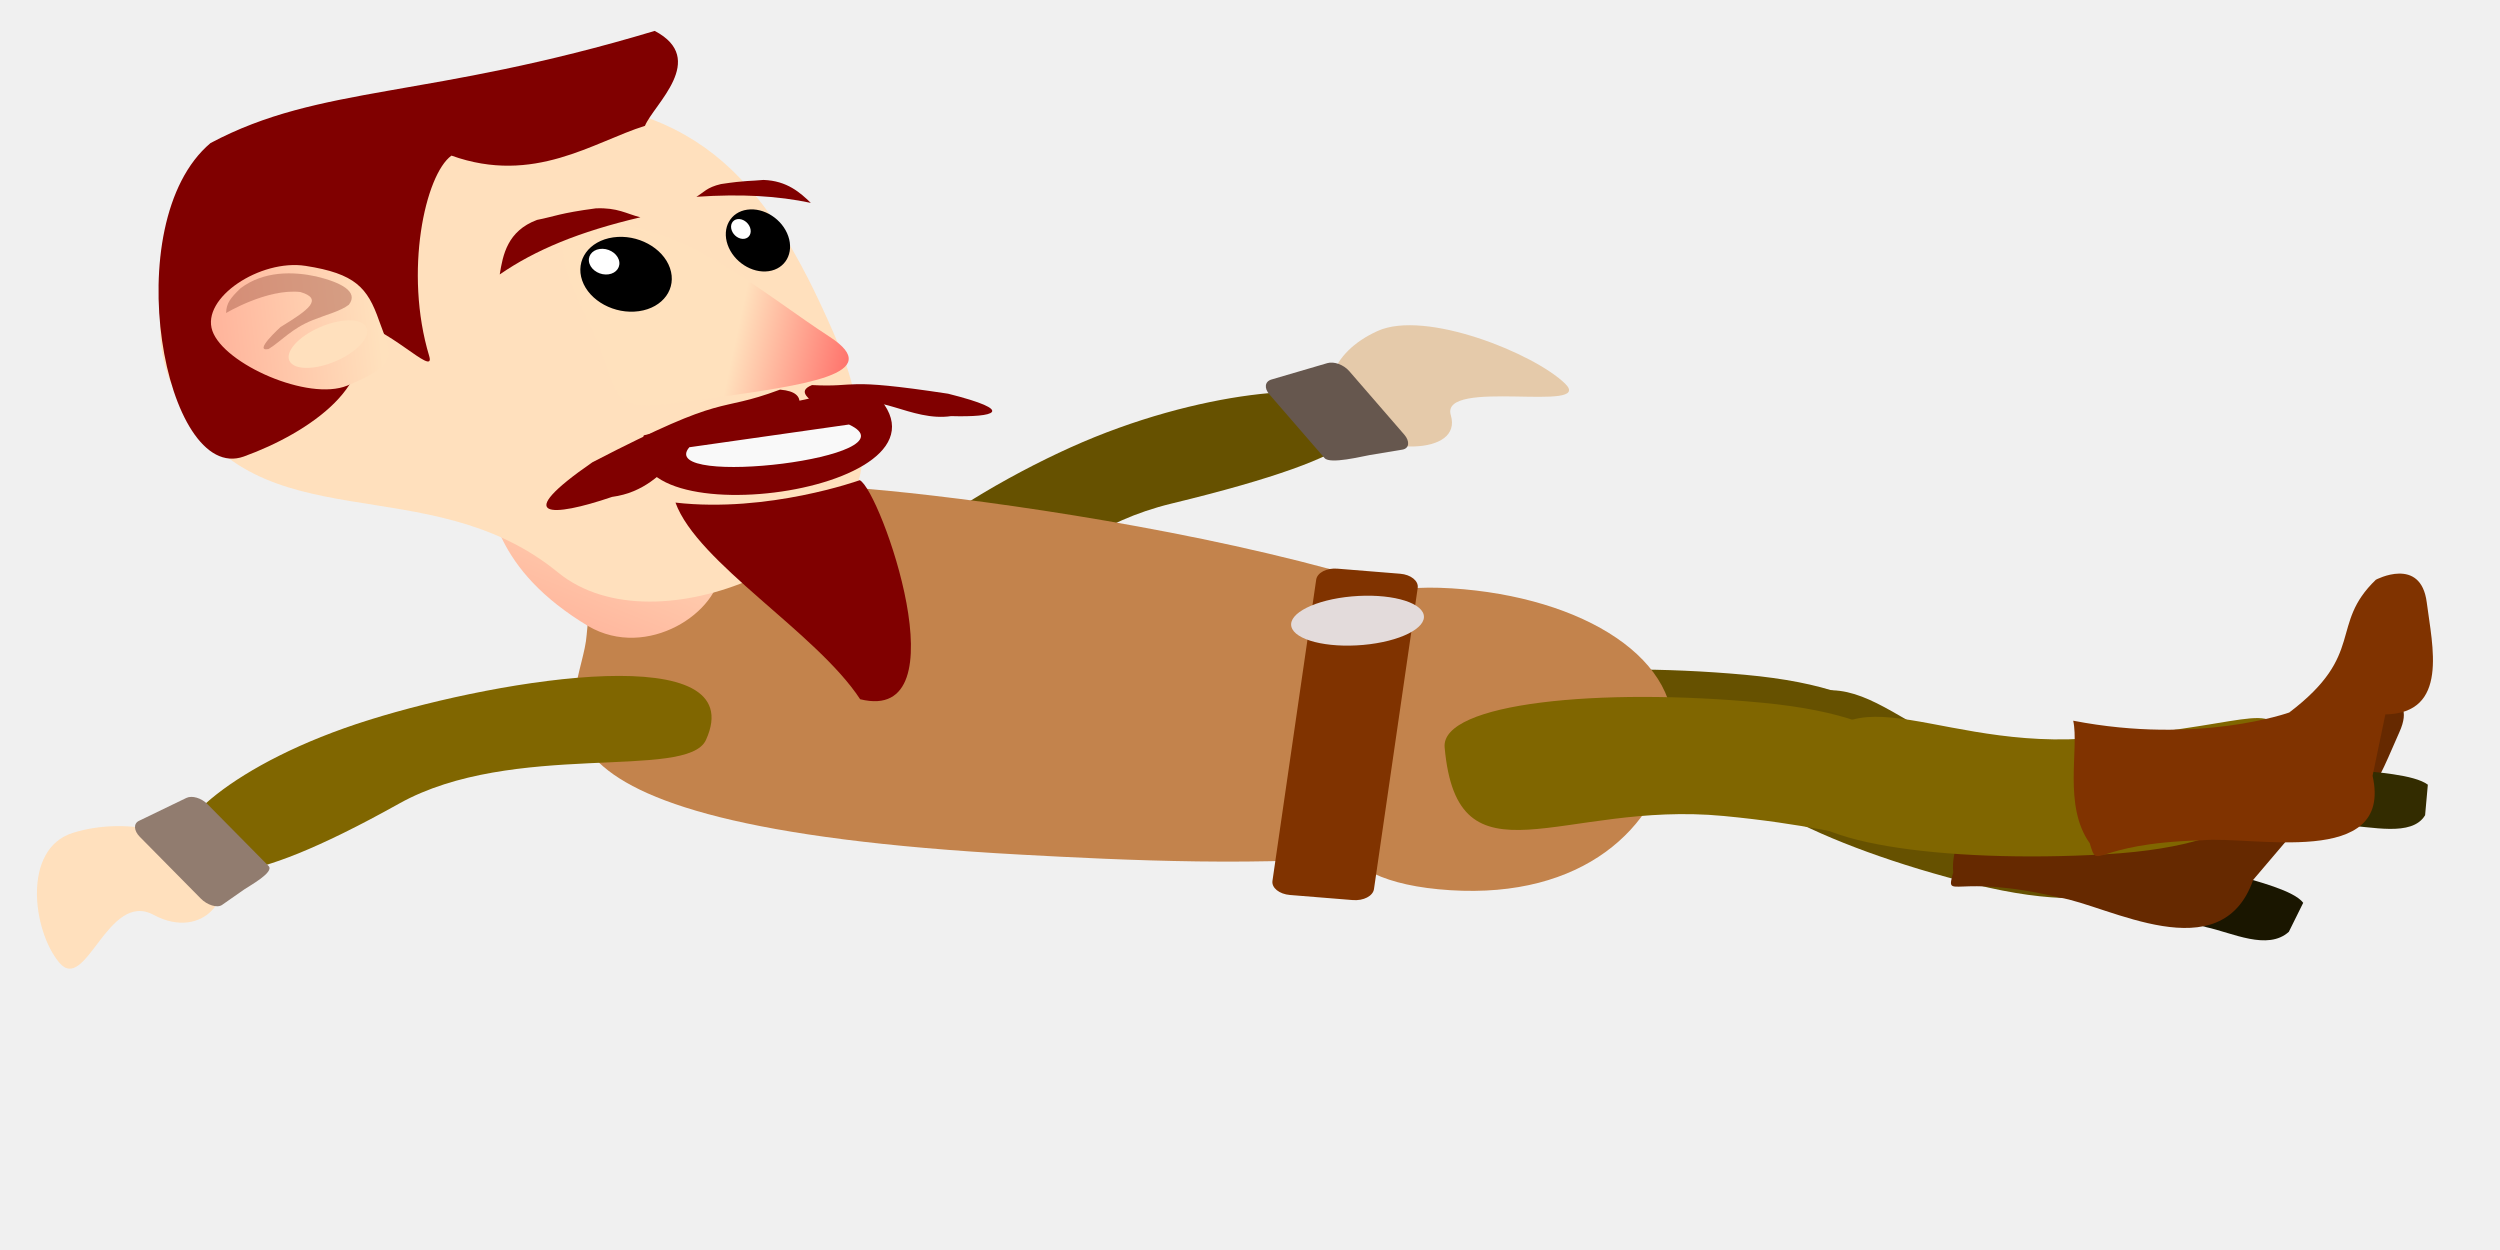
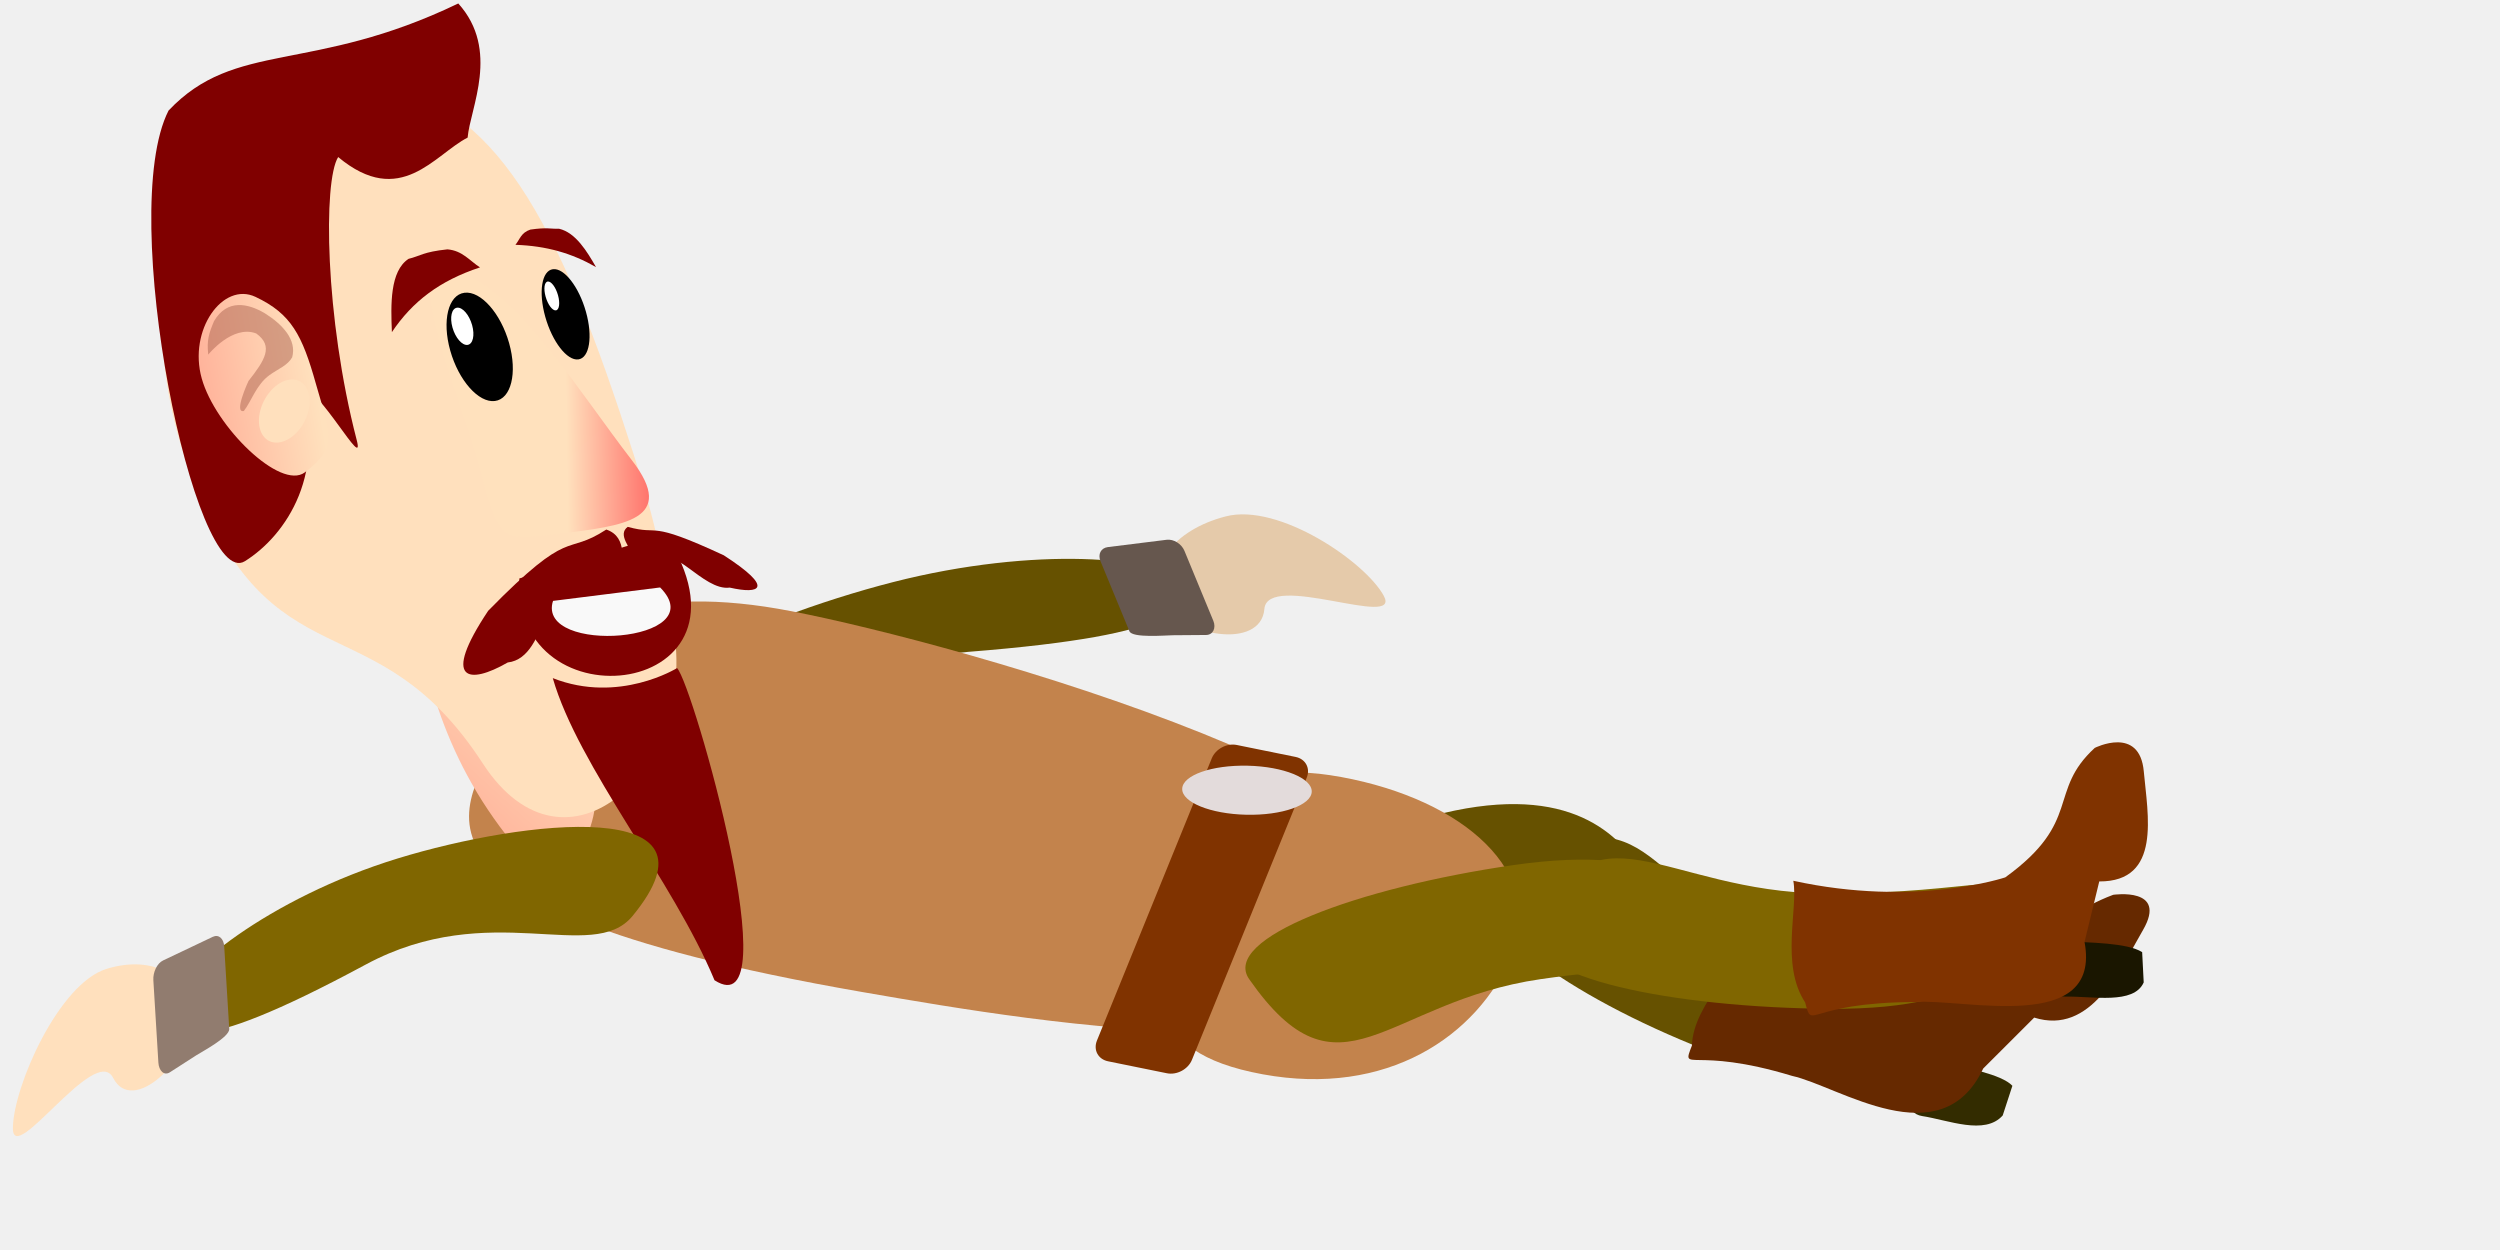
<svg xmlns="http://www.w3.org/2000/svg" xmlns:xlink="http://www.w3.org/1999/xlink" width="128" height="64" viewBox="0 0 128 64" id="svg3343" version="1.1">
  <defs id="defs3345">
    <linearGradient id="linearGradient4258">
      <stop id="stop4262" offset="0" style="stop-color:#ff5354;stop-opacity:1" />
      <stop id="stop4260" offset="1" style="stop-color:#ffe1bd;stop-opacity:1;" />
    </linearGradient>
-     <linearGradient xlink:href="#linearGradient4258" id="linearGradient4189-2-2" x1="3.815" y1="940.155" x2="82.249" y2="891.372" gradientUnits="userSpaceOnUse" gradientTransform="matrix(0.9437964,0,0,0.5710267,148.7519,371.1583)" />
-     <linearGradient xlink:href="#linearGradient4258" id="linearGradient4264-1-3" x1="110.357" y1="872.184" x2="101.18" y2="866.562" gradientUnits="userSpaceOnUse" gradientTransform="matrix(1.07095,0,0,1.719602,124.9638,-629.3481)" />
-     <linearGradient xlink:href="#linearGradient4258" id="linearGradient4176-5-1" x1="20.937" y1="850.891" x2="63.875" y2="857.397" gradientUnits="userSpaceOnUse" />
    <linearGradient xlink:href="#linearGradient4258" id="linearGradient4600" x1="110.357" y1="872.184" x2="101.18" y2="866.562" gradientUnits="userSpaceOnUse" gradientTransform="matrix(1.07095,0,0,1.719602,124.9638,-629.3481)" />
+     <linearGradient xlink:href="#linearGradient4258" id="linearGradient4189-2" x1="3.815" y1="940.155" x2="82.249" y2="891.372" gradientUnits="userSpaceOnUse" gradientTransform="matrix(0.9437964,0,0,0.5710267,148.7519,371.1583)" />
+     <linearGradient xlink:href="#linearGradient4258" id="linearGradient4264-1" x1="110.357" y1="872.184" x2="101.18" y2="866.562" gradientUnits="userSpaceOnUse" gradientTransform="matrix(1.07095,0,0,1.719602,124.9638,-629.3481)" />
+     <linearGradient xlink:href="#linearGradient4258" id="linearGradient4176-5" x1="20.937" y1="850.891" x2="63.875" y2="857.397" gradientUnits="userSpaceOnUse" />
  </defs>
  <g id="layer1" transform="translate(0,-988.3621)">
-     <g transform="matrix(0.1717576,-0.3838142,0.5902778,0.116026,-502.2757,944.8214)" id="g4278-8-5">
-       <path id="path4213-2-4" d="m 71.318,1001.452 c -0.963,13.53 6.158,16.14 11.95,16.502 5.792,0.362 1.978,-2.651 2.941,-16.182 0.963,-13.53 14.134,-19.145 -3.607,-24.528 -5.524,-1.676 -10.322,10.677 -11.285,24.208 z" style="fill:#665100;fill-opacity:1;stroke:none" />
-       <path style="fill:#665100;fill-opacity:1;stroke:none" d="m 91.477,975.629 c 2.095,13.417 -4.785,16.544 -10.528,17.332 -5.743,0.788 -2.195,-2.497 -4.29,-15.915 -2.095,-13.417 -15.696,-18.044 1.537,-24.718 5.367,-2.078 11.186,9.883 13.281,23.301 z" id="path4211-2-3" />
-       <path style="fill:#1a1600;fill-opacity:1;stroke:none" d="m 73.297,1020.153 3.905,0.111 c 0.891,0.025 1.683,0.651 1.571,1.388 -0.274,2.239 -0.524,5.478 -1.798,6.642 l -3.905,-0.111 c -2.844,-1.016 -1.483,-4.464 -1.419,-6.734 0.021,-0.744 0.756,-1.323 1.647,-1.297 z" id="path4239-6-4" />
-       <path style="fill:#662900;fill-opacity:1;stroke:none" d="m 87.319,1017.282 c 6.803,7.008 10.812,4.228 16.191,8.62 0,0 2.686,3.989 -3.294,3.97 -5.564,-0.017 -14.283,0.65 -13.917,-4.654 l -7.707,-1.731 c -12.051,0.728 -6.615,-10.702 -6.845,-14.84 0.53,-9.343 -3.27,-8.928 0.53,-9.343 5,-1.817 12.158,0.176 15.721,-0.034 -4.106,10.165 -0.678,18.011 -0.678,18.011 z" id="path4241-5-4" />
+     <g id="g4686" transform="matrix(0.8439034,-0.8262915,1.238028,0.5632428,-1229.299,486.0971)">
+       <path style="fill:#332c00;fill-opacity:1;stroke:none" d="m 37.279,1046.556 1.441,-0.582 c 0.329,-0.133 0.716,-0.028 0.791,0.262 0.253,0.87 0.671,2.106 0.39,2.739 l -1.441,0.582 c -1.197,0.078 -1.243,-1.411 -1.577,-2.259 -0.109,-0.278 0.067,-0.609 0.396,-0.741 z" id="path4439" />
+       <path id="path4441" d="m 39.298,1024.278 c 4.695,2.686 3.974,5.636 2.804,7.643 -1.169,2.008 -1.318,0.069 -6.013,-2.617 -4.695,-2.686 -9.486,0.449 -7.319,-6.65 0.675,-2.211 5.833,-1.062 10.528,1.624 z" style="fill:#665100;fill-opacity:1;stroke:none" />
+       <path style="fill:#665100;fill-opacity:1;stroke:none" d="m 35.483,1038.761 c 0.267,5.447 3.199,6.144 5.499,6.008 2.3,-0.136 0.653,-1.154 0.386,-6.601 -0.267,-5.447 4.656,-8.326 -2.594,-9.616 -2.258,-0.402 -3.558,4.761 -3.291,10.209 z" id="path4443" />
+       <path id="path4445" d="m 42.882,1044.424 c 3.265,2.12 4.563,0.664 7.04,1.89 0,0 1.4,1.315 -0.914,1.856 -2.153,0.504 -5.463,1.564 -5.802,-0.546 l -3.136,0.029 c -4.593,1.39 -3.526,-3.583 -3.99,-5.182 -0.641,-3.706 -2.073,-3.196 -0.641,-3.706 1.768,-1.17 4.716,-1.046 6.075,-1.455 -0.667,4.356 1.369,7.113 1.369,7.113 z" style="fill:#662900;fill-opacity:1;stroke:none" />
    </g>
-     <g id="g4268-1-3" transform="matrix(0.13646,-0.3961872,0.6529839,0.09647095,-546.2022,964.2177)">
-       <g id="g4273-9-3" transform="matrix(0.9959749,-0.08484858,0.09468647,0.9959749,-81.61517,8.595538)">
-         <path id="path4210-5-7" d="m 90.886,911.223 c 8.746,15.286 12.129,14.118 14.594,12.099 2.465,-2.019 -0.045,-11.754 -8.694,-20.611 -8.648,-8.857 -25.965,-20.517 -26.762,-7.791 -0.323,5.157 14.84,5.778 20.862,16.303 z" style="fill:#665100;fill-opacity:1;stroke:none" />
-         <path id="path4212-2-3" d="m 105.008,931.065 c 4.58,-1.415 1.797,10.979 5.21,8.184 3.413,-2.796 7.724,-11.708 4.502,-15.007 -3.222,-3.3 -8.6,-3.708 -12.013,-0.912 -3.413,2.796 -2.683,9.276 2.302,7.736 z" style="fill:#e5caaa;fill-opacity:1;stroke:none" />
-         <path id="path4214-8-1" d="m 105.596,916.993 -7.345,5.151 c -0.73,0.512 0.645,2.835 0.873,3.362 l 1.043,2.407 c 0.228,0.527 1.155,0.438 1.886,-0.074 l 7.345,-5.151 c 0.73,-0.512 1.065,-1.303 0.75,-1.774 l -2.667,-3.995 c -0.314,-0.471 -1.155,-0.438 -1.886,0.074 z" style="fill:#66574e;fill-opacity:1;stroke:none" />
+     <g id="g4268-1" transform="matrix(0.2229188,-0.3775182,0.6054724,0.1581805,-522.4072,911.9105)">
+       <g id="g4273-9">
+         <path id="path4210-5" d="m 90.886,911.223 c 8.746,15.286 12.129,14.118 14.594,12.099 2.465,-2.019 -0.045,-11.754 -8.694,-20.611 -8.648,-8.857 -25.965,-20.517 -26.762,-7.791 -0.323,5.157 14.84,5.778 20.862,16.303 z" style="fill:#665100;fill-opacity:1;stroke:none" />
+         <path id="path4212-2" d="m 105.008,931.065 c 4.58,-1.415 1.797,10.979 5.21,8.184 3.413,-2.796 7.724,-11.708 4.502,-15.007 -3.222,-3.3 -8.6,-3.708 -12.013,-0.912 -3.413,2.796 -2.683,9.276 2.302,7.736 z" style="fill:#e5caaa;fill-opacity:1;stroke:none" />
+         <path id="path4214-8" d="m 105.596,916.993 -7.345,5.151 c -0.73,0.512 0.645,2.835 0.873,3.362 l 1.043,2.407 c 0.228,0.527 1.155,0.438 1.886,-0.074 l 7.345,-5.151 c 0.73,-0.512 1.065,-1.303 0.75,-1.774 l -2.667,-3.995 c -0.314,-0.471 -1.155,-0.438 -1.886,0.074 z" style="fill:#66574e;fill-opacity:1;stroke:none" />
      </g>
    </g>
-     <g id="g4087" transform="matrix(-0.2632843,-0.9853521,1.521281,-0.1705325,-1483.746,1229.441)">
-       <path id="path4196-6-1" d="m 35.768,1030.373 c -1.167,4.235 -4.933,7.018 -9.115,5.836 -4.182,-1.182 -7.274,-4.28 -6.107,-8.515 1.167,-4.235 4.538,-3.735 8.72,-2.553 4.182,1.182 7.669,0.997 6.501,5.232 z" style="fill:#c3834c;fill-opacity:1;stroke:none" />
-       <path id="path4195-6-3" d="m 44.385,1011.124 c -1.197,4.652 -8.815,23.814 -16.431,22.861 -8.03,-1.004 -4.86,-13.577 -3.191,-19.989 4.633,-17.796 10.182,-13.033 13.55,-12.294 5.583,1.224 7.285,4.708 6.072,9.422 z" style="fill:#c3834c;fill-opacity:1;stroke:none" />
-       <rect transform="matrix(0.9650567,0.2620412,-0.2913439,0.9566184,0,0)" ry="0.646" y="980.938" x="318.313" height="3.393" width="16.782" id="rect4200-9-5" style="fill:#803300;fill-opacity:1;stroke:none" />
-       <ellipse transform="matrix(0.9997953,0.02023098,-0.0339802,0.9994225,-64.38919,9.03045)" cx="133.605" cy="1015.869" rx="1.256" ry="2.215" id="path4202-0-9" style="fill:#e3dbdb;fill-opacity:1;stroke:none" />
+     <path style="fill:#c3834c;fill-opacity:1;stroke:none" d="m 68.663,1028.144 c 6.345,1.167 10.515,4.933 8.744,9.115 -1.771,4.182 -6.413,7.274 -12.758,6.107 -6.345,-1.167 -5.597,-4.538 -3.826,-8.72 1.771,-4.182 1.494,-7.669 7.839,-6.501 z" id="path4196-6" />
+     <path style="fill:#c3834c;fill-opacity:1;stroke:none" d="m 39.821,1019.528 c 6.97,1.197 35.68,8.815 34.252,16.431 -1.505,8.03 -20.342,4.861 -29.949,3.191 -26.663,-4.633 -19.527,-10.182 -18.42,-13.55 1.834,-5.583 7.054,-7.285 14.117,-6.072 z" id="path4195-6" />
+     <rect style="fill:#803300;fill-opacity:1;stroke:none" id="rect4200-9" width="17.485" height="4.963" x="-1028.209" y="452.342" ry="0.945" transform="matrix(0.3768388,-0.9262788,0.9799599,0.199195,0,0)" />
+     <g id="g4762" transform="matrix(0.4020041,-0.05044622,0.1614457,0.5747719,-203.7582,527.6496)">
+       <path id="rect4180-4" d="m 208.616,872.315 c 5.408,-5.714 9.854,-5.403 17.762,-1.327 l -1.316,19.503 c -1.314,5.459 -8.614,10.216 -12.442,4.895 -6.029,-8.704 -4.735,-16.526 -4.004,-23.072 z" style="fill:url(#linearGradient4189-2);fill-opacity:1;stroke:none" />
+       <path id="path3351-7" d="m 240.673,859.518 c 0.793,11.025 0.149,11.619 -0.838,18.848 -1.699,12.445 -22.338,21.736 -28.165,9.783 -7.571,-15.529 -23.469,-8.61 -25.929,-27.943 -2.606,-20.477 18.328,-34.867 33.467,-32.381 15.139,2.486 19.985,11.104 21.465,31.693 z" style="fill:#ffe0bd;fill-opacity:1;fill-rule:evenodd;stroke:none" />
+       <path id="path4163-6" d="m 240.473,863.642 c 3.636,5.686 -3.364,5.56 -11.341,5.56 -8.16,0 -7.648,-0.011 -7.648,-7.288 -1e-5,-7.276 -2.946,-19.325 4.787,-16.082 6.248,2.62 10.185,11.53 14.201,17.81 z" style="fill:url(#linearGradient4264-1);fill-opacity:1;stroke:none" />
+       <g transform="matrix(1,0,0,0.84375,141.9286,134.7407)" id="g4290-7">
+         <ellipse style="fill:#000000;fill-opacity:1;stroke:none" id="path4268-4" cx="83.75" cy="850.398" rx="3.75" ry="5.714" />
+         <ellipse style="fill:#ffffff;fill-opacity:1;stroke:none" id="path4270-9" cx="82.321" cy="848.076" rx="1.25" ry="1.964" />
+       </g>
+       <g transform="translate(143.3571,2.22321)" id="g4286-9">
+         <ellipse ry="4.018" rx="2.589" cy="848.166" cx="94.018" id="ellipse4278-7" style="fill:#000000;fill-opacity:1;stroke:none" />
+         <ellipse ry="1.285" rx="0.787" cy="846.437" cx="92.955" id="ellipse4280-8" style="fill:#ffffff;fill-opacity:1;stroke:none" />
+       </g>
+       <path id="rect4294-0" d="m 219.973,843.92 c 1.533,-0.116 2.026,-0.44 5.109,-0.396 1.811,0.274 2.334,1.219 3.38,1.904 -5.414,0.706 -9.488,2.202 -13.074,4.618 0.813,-2.389 1.858,-5.271 4.585,-6.126 z" style="fill:#800000;fill-opacity:1;stroke:none" />
+       <path style="fill:#800000;fill-opacity:1;stroke:none" d="m 239.54,842.958 c -1.073,-0.07 -1.417,-0.265 -3.574,-0.239 -1.267,0.165 -1.632,0.736 -2.364,1.149 3.787,0.426 6.637,1.328 9.145,2.786 -0.568,-1.441 -1.3,-3.179 -3.207,-3.695 z" id="path4297-0" />
+       <path id="rect4158-5" d="m 195.566,828.571 c 10.662,-5.36 18.847,-1.591 39.347,-6.088 3.564,4.462 -2.166,9.141 -3.487,11.644 -4.633,1.085 -10.718,5.422 -16.598,0.275 -2.677,1.897 -7.179,13.631 -7.498,24.553 -0.087,2.986 -2.764,-5.101 -5.267,-5.408 0.862,7.784 -6.705,12.853 -12.673,14.622 -7.223,2.141 -3.82,-31.309 6.175,-39.597 z" style="fill:#800000;fill-opacity:1;stroke:none" />
+       <g transform="translate(140.4117,-4.15358)" id="g4191-7">
+         <path style="fill:url(#linearGradient4176-5);fill-opacity:1;stroke:none" d="m 63.841,857.818 c 0,4.319 0.717,5.673 -4.433,7.514 -3.621,1.295 -9.428,-4.882 -9.428,-9.201 0,-4.319 5.952,-8.112 9.428,-6.44 3.828,1.841 4.433,3.808 4.433,8.127 z" id="path4166-9" />
+         <path style="fill:#ad6452;fill-opacity:0.509;fill-rule:evenodd;stroke:none" d="m 53.472,851.333 c 2.408,-1.79 4.803,-1.157 6.516,-0.132 1.807,1.153 3.045,2.638 1.85,4.091 -0.858,0.653 -2.06,0.824 -3.383,1.277 -1.965,0.673 -3.173,2.08 -4.414,2.816 -1.408,0.126 1.605,-2.53 1.605,-2.53 2.708,-1.6 4.331,-2.716 2.597,-4.002 -2.598,-1.047 -6.641,1.3 -6.641,1.3 0.312,-1.247 0.771,-1.776 1.87,-2.82 z" id="path4164-9" />
+         <ellipse style="fill:#ffe0bd;fill-opacity:1;stroke:none" id="path4177-4" cx="-324.368" cy="788.787" rx="3.944" ry="2.12" transform="matrix(0.8850078,-0.4655762,0.4387516,0.8986084,0,0)" />
+       </g>
+       <path id="rect4184-8" d="m 222.556,872.619 19.528,-2.214 c 7.353,15.211 -25.641,15.089 -19.528,2.214 z" style="fill:#800000;fill-opacity:1;stroke:none" />
+       <path style="fill:#f9f9f9;fill-opacity:1;stroke:none" d="m 225.92,874.913 c 4.548,0 9.096,0 13.644,0 4.819,5.335 -17.651,4.515 -13.644,0 z" id="path4187-8" />
+       <path id="rect4305-6" d="m 223.224,881.555 c 7.238,2.963 15.64,0.476 15.64,0.476 1.389,1.626 1.513,32.3 -6.182,27.268 -1.656,-9.047 -9.391,-19.864 -9.458,-27.744 z" style="fill:#800000;fill-opacity:1;stroke:none" />
+       <path id="rect4300-6" d="m 234.944,869.348 c -6.112,1.902 -4.002,-0.776 -17.34,5.716 -8.273,5.594 -4.937,6.166 0.62,4.658 5.468,0.059 7.75,-8.204 11.525,-5.096 3.358,-0.342 5.492,0.029 5.736,-0.978 0.005,-1.247 1.984,-3.388 -0.541,-4.3 z" style="fill:#800000;fill-opacity:1;stroke:none" />
+       <path style="fill:#800000;fill-opacity:1;stroke:none" d="m 237.671,869.348 c 3.821,1.161 2.501,-0.473 10.839,3.487 5.171,3.413 3.086,3.762 -0.387,2.842 -3.418,0.036 -5.548,-4.7 -7.908,-2.804 -2.177,1.927 -2.73,-0.287 -2.882,-0.901 -0.003,-0.761 -1.24,-2.067 0.338,-2.623 z" id="path4303-2" />
    </g>
-     <g id="g4097" transform="matrix(1.543896,0,0,1,-129.744,-6.289063)">
-       <path id="path4248-1-1" d="m 142.476,1030.631 c 5.381,0.791 5.729,3.776 5.324,6.051 -0.405,2.276 -1.224,0.538 -6.605,-0.253 -5.381,-0.791 -8.82,3.829 -9.25,-3.509 -0.134,-2.285 5.149,-3.081 10.531,-2.289 z" style="fill:#806600;fill-opacity:1;stroke:none" />
-       <path style="fill:#806600;fill-opacity:1;stroke:none" d="m 153.879,1038.388 c 5.386,-0.485 5.991,-3.47 5.79,-5.785 -0.201,-2.315 -1.161,-0.614 -6.548,-0.128 -5.386,0.485 -8.379,-4.367 -9.446,2.997 -0.332,2.293 4.818,3.401 10.204,2.916 z" id="path4201-3-4" />
-       <path id="rect4224-2-5" d="m 161.267,1036.238 0.09,-1.564 c 0.021,-0.357 0.279,-0.67 0.571,-0.619 0.888,0.127 2.174,0.253 2.623,0.772 l -0.091,1.564 c -0.438,1.132 -1.795,0.56 -2.697,0.516 -0.296,-0.014 -0.517,-0.313 -0.497,-0.67 z" style="fill:#332c00;fill-opacity:1;stroke:none" />
-       <path id="rect4251-2-9" d="m 159.958,1031.127 c 2.549,-2.985 1.31,-4.477 2.869,-6.793 0,0 1.491,-1.226 1.688,1.162 0.183,2.221 0.744,5.675 -1.373,5.733 l -0.424,3.143 c 0.699,4.781 -4.021,3.051 -5.655,3.303 -3.725,0.148 -3.431,1.649 -3.725,0.148 -0.891,-1.925 -0.344,-4.859 -0.548,-6.272 4.173,1.247 7.169,-0.422 7.169,-0.422 z" style="fill:#803300;fill-opacity:1;stroke:none" />
+     <g id="g4202-4" transform="matrix(-0.01052411,0.4645534,-0.4997554,0.1536098,510.6719,874.2126)">
+       <path id="path4215-3" d="m 26.719,983.821 c 4.647,18.432 1.245,19.749 -2.091,19.749 -3.336,0 -8.597,-9.681 -8.597,-22.769 -10e-7,-13.089 4.461,-34.309 14.405,-24.396 4.029,4.017 -6.917,14.725 -3.717,27.416 z" style="fill:#806600;fill-opacity:1;stroke:none" />
+       <path id="path4219-1" d="m 30.669,1009.611 c -4.483,1.919 6.711,10.223 2.091,10.223 -4.619,0 -14.405,-4.418 -14.405,-9.294 -2e-6,-4.876 3.745,-8.829 8.364,-8.829 4.619,0 8.829,5.812 3.95,7.9 z" style="fill:#ffe0bd;fill-opacity:1;stroke:none" />
+       <path id="rect4217-7" d="m 19.894,998.453 9.306,-0.711 c 0.925,-0.071 1.597,2.762 1.812,3.348 l 0.983,2.678 c 0.215,0.586 -0.547,1.137 -1.472,1.207 l -9.306,0.711 c -0.925,0.071 -1.758,-0.354 -1.867,-0.952 l -0.928,-5.074 c -0.109,-0.598 0.547,-1.137 1.472,-1.207 z" style="fill:#917c6f;fill-opacity:1;stroke:none" />
    </g>
-     <g id="g4202-4-8" transform="matrix(0.2956471,0.3532644,-0.5329001,0.1667823,536.8161,855.9821)">
-       <path id="path4215-3-3" d="m 26.719,983.821 c 4.647,18.432 1.245,19.749 -2.091,19.749 -3.336,0 -8.597,-9.681 -8.597,-22.769 -10e-7,-13.089 4.461,-34.309 14.405,-24.396 4.029,4.017 -6.917,14.725 -3.717,27.416 z" style="fill:#806600;fill-opacity:1;stroke:none" />
-       <path id="path4219-1-2" d="m 30.669,1009.611 c -4.483,1.919 6.711,10.223 2.091,10.223 -4.619,0 -14.405,-4.418 -14.405,-9.294 -2e-6,-4.876 3.745,-8.829 8.364,-8.829 4.619,0 8.829,5.812 3.95,7.9 z" style="fill:#ffe0bd;fill-opacity:1;stroke:none" />
-       <path id="rect4217-7-2" d="m 19.894,998.453 9.306,-0.711 c 0.925,-0.071 1.597,2.762 1.812,3.348 l 0.983,2.678 c 0.215,0.586 -0.547,1.137 -1.472,1.207 l -9.306,0.711 c -0.925,0.071 -1.758,-0.354 -1.867,-0.952 l -0.928,-5.074 c -0.109,-0.598 0.547,-1.137 1.472,-1.207 z" style="fill:#917c6f;fill-opacity:1;stroke:none" />
-     </g>
-     <g id="g4762-8" transform="matrix(0.5991282,-0.08531958,0.136567,0.3919587,-219.5468,687.6074)">
-       <path id="rect4180-4-0" d="m 208.616,872.315 c 5.408,-5.714 9.854,-5.403 17.762,-1.327 l -1.316,19.503 c -1.314,5.459 -8.614,10.216 -12.442,4.895 -6.029,-8.704 -4.735,-16.526 -4.004,-23.072 z" style="fill:url(#linearGradient4189-2-2);fill-opacity:1;stroke:none" />
-       <path id="path3351-7-4" d="m 240.673,859.518 c 0.793,11.025 0.149,11.619 -0.838,18.848 -1.699,12.445 -22.338,21.736 -28.165,9.783 -7.571,-15.529 -23.469,-8.61 -25.929,-27.943 -2.606,-20.477 18.328,-34.867 33.467,-32.381 15.139,2.486 19.985,11.104 21.465,31.693 z" style="fill:#ffe0bd;fill-opacity:1;fill-rule:evenodd;stroke:none" />
-       <path id="path4163-6-8" d="m 240.473,863.642 c 3.636,5.686 -3.364,5.56 -11.341,5.56 -8.16,0 -7.648,-0.011 -7.648,-7.288 -1e-5,-7.276 -2.946,-19.325 4.787,-16.082 6.248,2.62 10.185,11.53 14.201,17.81 z" style="fill:url(#linearGradient4264-1-3);fill-opacity:1;stroke:none" />
-       <g transform="matrix(1,0,0,0.84375,141.9286,134.7407)" id="g4290-7-9">
-         <ellipse style="fill:#000000;fill-opacity:1;stroke:none" id="path4268-4-8" cx="83.75" cy="850.398" rx="3.75" ry="5.714" />
-         <ellipse style="fill:#ffffff;fill-opacity:1;stroke:none" id="path4270-9-2" cx="82.321" cy="848.076" rx="1.25" ry="1.964" />
-       </g>
-       <g transform="translate(143.3571,2.22321)" id="g4286-9-0">
-         <ellipse ry="4.018" rx="2.589" cy="848.166" cx="94.018" id="ellipse4278-7-9" style="fill:#000000;fill-opacity:1;stroke:none" />
-         <ellipse ry="1.285" rx="0.787" cy="846.437" cx="92.955" id="ellipse4280-8-2" style="fill:#ffffff;fill-opacity:1;stroke:none" />
-       </g>
-       <path id="rect4294-0-0" d="m 219.973,843.92 c 1.533,-0.116 2.026,-0.44 5.109,-0.396 1.811,0.274 2.334,1.219 3.38,1.904 -5.414,0.706 -9.488,2.202 -13.074,4.618 0.813,-2.389 1.858,-5.271 4.585,-6.126 z" style="fill:#800000;fill-opacity:1;stroke:none" />
-       <path style="fill:#800000;fill-opacity:1;stroke:none" d="m 239.54,842.958 c -1.073,-0.07 -1.417,-0.265 -3.574,-0.239 -1.267,0.165 -1.632,0.736 -2.364,1.149 3.787,0.426 6.637,1.328 9.145,2.786 -0.568,-1.441 -1.3,-3.179 -3.207,-3.695 z" id="path4297-0-5" />
-       <path id="rect4158-5-4" d="m 195.566,828.571 c 10.662,-5.36 18.847,-1.591 39.347,-6.088 3.564,4.462 -2.166,9.141 -3.487,11.644 -4.633,1.085 -10.718,5.422 -16.598,0.275 -2.677,1.897 -7.179,13.631 -7.498,24.553 -0.087,2.986 -2.764,-5.101 -5.267,-5.408 0.862,7.784 -6.705,12.853 -12.673,14.622 -7.223,2.141 -3.82,-31.309 6.175,-39.597 z" style="fill:#800000;fill-opacity:1;stroke:none" />
-       <g transform="translate(140.4117,-4.15358)" id="g4191-7-6">
-         <path style="fill:url(#linearGradient4176-5-1);fill-opacity:1;stroke:none" d="m 63.841,857.818 c 0,4.319 0.717,5.673 -4.433,7.514 -3.621,1.295 -9.428,-4.882 -9.428,-9.201 0,-4.319 5.952,-8.112 9.428,-6.44 3.828,1.841 4.433,3.808 4.433,8.127 z" id="path4166-9-5" />
-         <path style="fill:#ad6452;fill-opacity:0.509;fill-rule:evenodd;stroke:none" d="m 53.472,851.333 c 2.408,-1.79 4.803,-1.157 6.516,-0.132 1.807,1.153 3.045,2.638 1.85,4.091 -0.858,0.653 -2.06,0.824 -3.383,1.277 -1.965,0.673 -3.173,2.08 -4.414,2.816 -1.408,0.126 1.605,-2.53 1.605,-2.53 2.708,-1.6 4.331,-2.716 2.597,-4.002 -2.598,-1.047 -6.641,1.3 -6.641,1.3 0.312,-1.247 0.771,-1.776 1.87,-2.82 z" id="path4164-9-1" />
-         <ellipse style="fill:#ffe0bd;fill-opacity:1;stroke:none" id="path4177-4-5" cx="-324.368" cy="788.787" rx="3.944" ry="2.12" transform="matrix(0.8850078,-0.4655762,0.4387516,0.8986084,0,0)" />
-       </g>
-       <path id="rect4184-8-6" d="m 222.556,872.619 19.528,-2.214 c 7.353,15.211 -25.641,15.089 -19.528,2.214 z" style="fill:#800000;fill-opacity:1;stroke:none" />
-       <path style="fill:#f9f9f9;fill-opacity:1;stroke:none" d="m 225.92,874.913 c 4.548,0 9.096,0 13.644,0 4.819,5.335 -17.651,4.515 -13.644,0 z" id="path4187-8-2" />
-       <path id="rect4305-6-0" d="m 223.224,881.555 c 7.238,2.963 15.64,0.476 15.64,0.476 1.389,1.626 1.513,32.3 -6.182,27.268 -1.656,-9.047 -9.391,-19.864 -9.458,-27.744 z" style="fill:#800000;fill-opacity:1;stroke:none" />
-       <path id="rect4300-6-5" d="m 234.944,869.348 c -6.112,1.902 -4.002,-0.776 -17.34,5.716 -8.273,5.594 -4.937,6.166 0.62,4.658 5.468,0.059 7.75,-8.204 11.525,-5.096 3.358,-0.342 5.492,0.029 5.736,-0.978 0.005,-1.247 1.984,-3.388 -0.541,-4.3 z" style="fill:#800000;fill-opacity:1;stroke:none" />
-       <path style="fill:#800000;fill-opacity:1;stroke:none" d="m 237.671,869.348 c 3.821,1.161 2.501,-0.473 10.839,3.487 5.171,3.413 3.086,3.762 -0.387,2.842 -3.418,0.036 -5.548,-4.7 -7.908,-2.804 -2.177,1.927 -2.73,-0.287 -2.882,-0.901 -0.003,-0.761 -1.24,-2.067 0.338,-2.623 z" id="path4303-2-6" />
+     <ellipse style="fill:#e3dbdb;fill-opacity:1;stroke:none" id="path4202-0" ry="3.317" rx="1.256" cy="94.996" cx="-1027.138" transform="matrix(0.03030424,-0.9995407,0.9997426,0.02268652,0,0)" />
+     <g id="g4720" transform="matrix(0,-1,1.498294,0,-1467.315,1066.13)">
+       <path style="fill:#806600;fill-opacity:1;stroke:none" d="m 26.118,1041.895 c -0.049,5.454 2.837,6.324 5.141,6.325 2.304,0 0.719,-1.113 0.768,-6.567 0.049,-5.454 5.131,-8.035 -2.032,-9.754 -2.231,-0.535 -3.828,4.542 -3.878,9.995 z" id="path4678" />
+       <path id="path4680" d="m 33.473,1031.031 c 1.16,5.332 -1.49,6.758 -3.747,7.217 -2.257,0.459 -0.931,-0.948 -2.091,-6.28 -1.16,-5.332 -6.664,-6.851 0.002,-9.958 2.076,-0.968 4.676,3.688 5.836,9.02 z" style="fill:#806600;fill-opacity:1;stroke:none" />
+       <path id="path4682" d="m 27.362,1049.351 1.55,-0.053 c 0.354,-0.012 0.683,0.219 0.657,0.518 -0.054,0.905 -0.073,2.211 -0.55,2.71 l -1.55,0.053 c -1.152,-0.337 -0.698,-1.754 -0.728,-2.667 -0.01,-0.299 0.267,-0.549 0.621,-0.561 z" style="fill:#1a1600;fill-opacity:1;stroke:none" />
+       <path id="path4684" d="m 32.848,1047.85 c 2.868,2.643 4.389,1.428 6.628,3.057 0,0 1.163,1.534 -1.208,1.675 -2.206,0.132 -5.645,0.616 -5.63,-1.522 l -3.097,-0.503 c -4.758,0.592 -2.884,-4.13 -3.077,-5.785 -0.02,-3.762 -1.515,-3.502 -0.02,-3.762 1.937,-0.853 4.823,-0.232 6.229,-0.405 -1.377,4.181 0.174,7.245 0.174,7.245 z" style="fill:#803300;fill-opacity:1;stroke:none" />
    </g>
  </g>
</svg>
